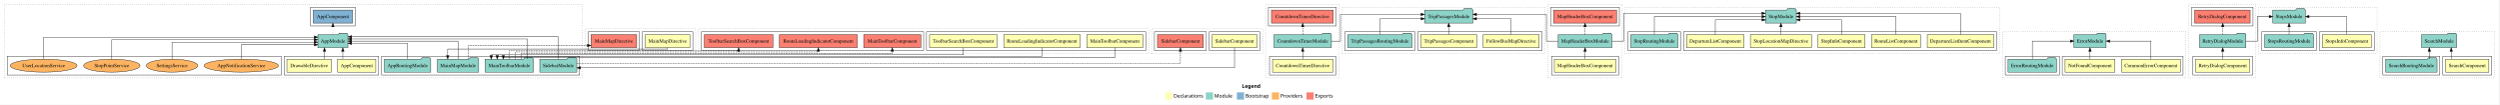
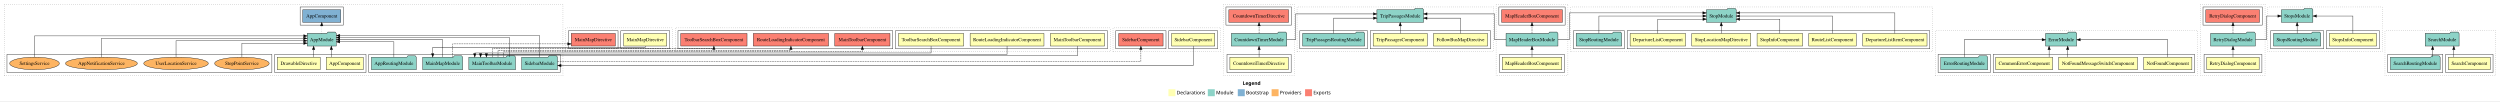
- <svg xmlns="http://www.w3.org/2000/svg" width="6929pt" height="290pt" viewBox="0.00 0.00 6929.00 290.00">
+ <svg xmlns="http://www.w3.org/2000/svg" width="7172pt" height="290pt" viewBox="0.00 0.00 7172.00 290.00">
  <g id="graph0" class="graph" transform="scale(1 1) rotate(0) translate(4 286)">
-     <polygon fill="#ffffff" stroke="transparent" points="-4,4 -4,-286 6925,-286 6925,4 -4,4" />
-     <text text-anchor="start" x="3439.509" y="-42.4" font-family="sans-serif" font-weight="bold" font-size="14.00" fill="#000000">Legend</text>
-     <polygon fill="#ffffb3" stroke="transparent" points="3226.5,-10 3226.5,-30 3246.5,-30 3246.5,-10 3226.5,-10" />
-     <text text-anchor="start" x="3250.129" y="-15.4" font-family="sans-serif" font-size="14.00" fill="#000000">  Declarations</text>
-     <polygon fill="#8dd3c7" stroke="transparent" points="3339.5,-10 3339.5,-30 3359.5,-30 3359.5,-10 3339.5,-10" />
-     <text text-anchor="start" x="3363.225" y="-15.4" font-family="sans-serif" font-size="14.00" fill="#000000">  Module</text>
-     <polygon fill="#80b1d3" stroke="transparent" points="3425.5,-10 3425.5,-30 3445.5,-30 3445.5,-10 3425.5,-10" />
-     <text text-anchor="start" x="3449.281" y="-15.4" font-family="sans-serif" font-size="14.00" fill="#000000">  Bootstrap</text>
-     <polygon fill="#fdb462" stroke="transparent" points="3522.5,-10 3522.5,-30 3542.5,-30 3542.5,-10 3522.5,-10" />
-     <text text-anchor="start" x="3546.173" y="-15.4" font-family="sans-serif" font-size="14.00" fill="#000000">  Providers</text>
-     <polygon fill="#fb8072" stroke="transparent" points="3618.5,-10 3618.5,-30 3638.5,-30 3638.5,-10 3618.5,-10" />
-     <text text-anchor="start" x="3642.226" y="-15.4" font-family="sans-serif" font-size="14.00" fill="#000000">  Exports</text>
+     <polygon fill="#ffffff" stroke="transparent" points="-4,4 -4,-286 7168,-286 7168,4 -4,4" />
+     <text text-anchor="start" x="3561.009" y="-42.4" font-family="sans-serif" font-weight="bold" font-size="14.00" fill="#000000">Legend</text>
+     <polygon fill="#ffffb3" stroke="transparent" points="3348,-10 3348,-30 3368,-30 3368,-10 3348,-10" />
+     <text text-anchor="start" x="3371.629" y="-15.4" font-family="sans-serif" font-size="14.00" fill="#000000">  Declarations</text>
+     <polygon fill="#8dd3c7" stroke="transparent" points="3461,-10 3461,-30 3481,-30 3481,-10 3461,-10" />
+     <text text-anchor="start" x="3484.725" y="-15.4" font-family="sans-serif" font-size="14.00" fill="#000000">  Module</text>
+     <polygon fill="#80b1d3" stroke="transparent" points="3547,-10 3547,-30 3567,-30 3567,-10 3547,-10" />
+     <text text-anchor="start" x="3570.781" y="-15.4" font-family="sans-serif" font-size="14.00" fill="#000000">  Bootstrap</text>
+     <polygon fill="#fdb462" stroke="transparent" points="3644,-10 3644,-30 3664,-30 3664,-10 3644,-10" />
+     <text text-anchor="start" x="3667.673" y="-15.4" font-family="sans-serif" font-size="14.00" fill="#000000">  Providers</text>
+     <polygon fill="#fb8072" stroke="transparent" points="3740,-10 3740,-30 3760,-30 3760,-10 3740,-10" />
+     <text text-anchor="start" x="3763.726" y="-15.4" font-family="sans-serif" font-size="14.00" fill="#000000">  Exports</text>
    <g id="clust1" class="cluster">
      <polygon fill="none" stroke="#000000" stroke-dasharray="1,5" points="8,-70 8,-274 1611,-274 1611,-70 8,-70" />
    </g>
    <g id="clust2" class="cluster">
      <polygon fill="none" stroke="#000000" points="784,-78 784,-130 1046,-130 1046,-78 784,-78" />
    </g>
    <g id="clust5" class="cluster">
      <polygon fill="none" stroke="#000000" points="1054,-78 1054,-130 1603,-130 1603,-78 1054,-78" />
    </g>
    <g id="clust7" class="cluster">
      <polygon fill="none" stroke="#000000" points="857,-214 857,-266 981,-266 981,-214 857,-214" />
    </g>
    <g id="clust8" class="cluster">
      <polygon fill="none" stroke="#000000" points="16,-78 16,-130 776,-130 776,-78 16,-78" />
    </g>
    <g id="clust15" class="cluster">
      <polygon fill="none" stroke="#000000" stroke-dasharray="1,5" points="3505,-70 3505,-274 3709,-274 3709,-70 3505,-70" />
    </g>
    <g id="clust16" class="cluster">
      <polygon fill="none" stroke="#000000" points="3516,-78 3516,-130 3700,-130 3700,-78 3516,-78" />
    </g>
    <g id="clust19" class="cluster">
      <polygon fill="none" stroke="#000000" points="3513,-214 3513,-266 3701,-266 3701,-214 3513,-214" />
    </g>
    <g id="clust22" class="cluster">
-       <polygon fill="none" stroke="#000000" stroke-dasharray="1,5" points="5548,-70 5548,-198 6057,-198 6057,-70 5548,-70" />
+       <polygon fill="none" stroke="#000000" stroke-dasharray="1,5" points="5548,-70 5548,-198 6300,-198 6300,-70 5548,-70" />
    </g>
    <g id="clust23" class="cluster">
-       <polygon fill="none" stroke="#000000" points="5714,-78 5714,-130 6049,-130 6049,-78 5714,-78" />
-     </g>
-     <g id="clust26" class="cluster">
+       <polygon fill="none" stroke="#000000" points="5714,-78 5714,-130 6292,-130 6292,-78 5714,-78" />
+     </g>
+     <g id="clust27" class="cluster">
      <polygon fill="none" stroke="#000000" points="5556,-78 5556,-130 5706,-130 5706,-78 5556,-78" />
    </g>
-     <g id="clust36" class="cluster">
+     <g id="clust37" class="cluster">
      <polygon fill="none" stroke="#000000" stroke-dasharray="1,5" points="1619,-138 1619,-206 1925,-206 1925,-138 1619,-138" />
    </g>
-     <g id="clust37" class="cluster">
+     <g id="clust38" class="cluster">
      <polygon fill="none" stroke="#000000" points="1777,-146 1777,-198 1917,-198 1917,-146 1777,-146" />
    </g>
-     <g id="clust40" class="cluster">
+     <g id="clust41" class="cluster">
      <polygon fill="none" stroke="#000000" points="1627,-146 1627,-198 1769,-198 1769,-146 1627,-146" />
    </g>
-     <g id="clust43" class="cluster">
+     <g id="clust44" class="cluster">
      <polygon fill="none" stroke="#000000" stroke-dasharray="1,5" points="1933,-138 1933,-206 3181,-206 3181,-138 1933,-138" />
    </g>
-     <g id="clust44" class="cluster">
+     <g id="clust45" class="cluster">
      <polygon fill="none" stroke="#000000" points="2565,-146 2565,-198 3173,-198 3173,-146 2565,-146" />
    </g>
-     <g id="clust49" class="cluster">
+     <g id="clust50" class="cluster">
      <polygon fill="none" stroke="#000000" points="1941,-146 1941,-198 2557,-198 2557,-146 1941,-146" />
    </g>
-     <g id="clust52" class="cluster">
+     <g id="clust53" class="cluster">
      <polygon fill="none" stroke="#000000" stroke-dasharray="1,5" points="4288,-70 4288,-274 4494,-274 4494,-70 4288,-70" />
    </g>
-     <g id="clust53" class="cluster">
+     <g id="clust54" class="cluster">
      <polygon fill="none" stroke="#000000" points="4298,-78 4298,-130 4484,-130 4484,-78 4298,-78" />
    </g>
-     <g id="clust56" class="cluster">
+     <g id="clust57" class="cluster">
      <polygon fill="none" stroke="#000000" points="4296,-214 4296,-266 4486,-266 4486,-214 4296,-214" />
    </g>
-     <g id="clust59" class="cluster">
-       <polygon fill="none" stroke="#000000" stroke-dasharray="1,5" points="6065,-70 6065,-274 6251,-274 6251,-70 6065,-70" />
-     </g>
    <g id="clust60" class="cluster">
-       <polygon fill="none" stroke="#000000" points="6076,-78 6076,-130 6242,-130 6242,-78 6076,-78" />
-     </g>
-     <g id="clust63" class="cluster">
-       <polygon fill="none" stroke="#000000" points="6073,-214 6073,-266 6243,-266 6243,-214 6073,-214" />
-     </g>
-     <g id="clust66" class="cluster">
-       <polygon fill="none" stroke="#000000" stroke-dasharray="1,5" points="6595,-70 6595,-198 6913,-198 6913,-70 6595,-70" />
+       <polygon fill="none" stroke="#000000" stroke-dasharray="1,5" points="6308,-70 6308,-274 6494,-274 6494,-70 6308,-70" />
+     </g>
+     <g id="clust61" class="cluster">
+       <polygon fill="none" stroke="#000000" points="6319,-78 6319,-130 6485,-130 6485,-78 6319,-78" />
+     </g>
+     <g id="clust64" class="cluster">
+       <polygon fill="none" stroke="#000000" points="6316,-214 6316,-266 6486,-266 6486,-214 6316,-214" />
    </g>
    <g id="clust67" class="cluster">
-       <polygon fill="none" stroke="#000000" points="6769,-78 6769,-130 6905,-130 6905,-78 6769,-78" />
-     </g>
-     <g id="clust69" class="cluster">
-       <polygon fill="none" stroke="#000000" points="6603,-78 6603,-130 6761,-130 6761,-78 6603,-78" />
-     </g>
-     <g id="clust79" class="cluster">
+       <polygon fill="none" stroke="#000000" stroke-dasharray="1,5" points="6838,-70 6838,-198 7156,-198 7156,-70 6838,-70" />
+     </g>
+     <g id="clust68" class="cluster">
+       <polygon fill="none" stroke="#000000" points="7012,-78 7012,-130 7148,-130 7148,-78 7012,-78" />
+     </g>
+     <g id="clust70" class="cluster">
+       <polygon fill="none" stroke="#000000" points="6846,-78 6846,-130 7004,-130 7004,-78 6846,-78" />
+     </g>
+     <g id="clust80" class="cluster">
      <polygon fill="none" stroke="#000000" stroke-dasharray="1,5" points="3189,-138 3189,-206 3497,-206 3497,-138 3189,-138" />
    </g>
-     <g id="clust80" class="cluster">
+     <g id="clust81" class="cluster">
      <polygon fill="none" stroke="#000000" points="3349,-146 3349,-198 3489,-198 3489,-146 3349,-146" />
    </g>
-     <g id="clust83" class="cluster">
+     <g id="clust84" class="cluster">
      <polygon fill="none" stroke="#000000" points="3197,-146 3197,-198 3341,-198 3341,-146 3197,-146" />
    </g>
-     <g id="clust86" class="cluster">
+     <g id="clust87" class="cluster">
      <polygon fill="none" stroke="#000000" stroke-dasharray="1,5" points="4502,-138 4502,-266 5540,-266 5540,-138 4502,-138" />
    </g>
-     <g id="clust87" class="cluster">
+     <g id="clust88" class="cluster">
      <polygon fill="none" stroke="#000000" points="4664,-146 4664,-198 5532,-198 5532,-146 4664,-146" />
    </g>
-     <g id="clust93" class="cluster">
+     <g id="clust94" class="cluster">
      <polygon fill="none" stroke="#000000" points="4510,-146 4510,-198 4656,-198 4656,-146 4510,-146" />
    </g>
-     <g id="clust103" class="cluster">
-       <polygon fill="none" stroke="#000000" stroke-dasharray="1,5" points="6259,-138 6259,-266 6587,-266 6587,-138 6259,-138" />
-     </g>
    <g id="clust104" class="cluster">
-       <polygon fill="none" stroke="#000000" points="6427,-146 6427,-198 6579,-198 6579,-146 6427,-146" />
-     </g>
-     <g id="clust106" class="cluster">
-       <polygon fill="none" stroke="#000000" points="6267,-146 6267,-198 6419,-198 6419,-146 6267,-146" />
-     </g>
-     <g id="clust116" class="cluster">
+       <polygon fill="none" stroke="#000000" stroke-dasharray="1,5" points="6502,-138 6502,-266 6830,-266 6830,-138 6502,-138" />
+     </g>
+     <g id="clust105" class="cluster">
+       <polygon fill="none" stroke="#000000" points="6670,-146 6670,-198 6822,-198 6822,-146 6670,-146" />
+     </g>
+     <g id="clust107" class="cluster">
+       <polygon fill="none" stroke="#000000" points="6510,-146 6510,-198 6662,-198 6662,-146 6510,-146" />
+     </g>
+     <g id="clust117" class="cluster">
      <polygon fill="none" stroke="#000000" stroke-dasharray="1,5" points="3717,-138 3717,-266 4280,-266 4280,-138 3717,-138" />
    </g>
-     <g id="clust117" class="cluster">
+     <g id="clust118" class="cluster">
      <polygon fill="none" stroke="#000000" points="3927,-146 3927,-198 4272,-198 4272,-146 3927,-146" />
    </g>
-     <g id="clust120" class="cluster">
+     <g id="clust121" class="cluster">
      <polygon fill="none" stroke="#000000" points="3725,-146 3725,-198 3919,-198 3919,-146 3725,-146" />
    </g>
    <g id="node1" class="node">
      <polygon fill="#ffffb3" stroke="#000000" points="1037.94,-122 932.06,-122 932.06,-86 1037.94,-86 1037.94,-122" />
      <text text-anchor="middle" x="985" y="-99.8" font-family="Times,serif" font-size="14.00" fill="#000000">AppComponent</text>
    </g>
    <g id="node3" class="node">
      <polygon fill="#8dd3c7" stroke="#000000" points="960.657,-190 957.657,-194 936.657,-194 933.657,-190 877.343,-190 877.343,-154 960.657,-154 960.657,-190" />
      <text text-anchor="middle" x="919" y="-167.8" font-family="Times,serif" font-size="14.00" fill="#000000">AppModule</text>
    </g>
    <g id="edge1" class="edge">
      <path fill="none" stroke="#000000" d="M946.554,-122.223C946.554,-122.223 946.554,-143.727 946.554,-143.727" />
      <polygon fill="#000000" stroke="#000000" points="943.054,-143.727 946.554,-153.727 950.054,-143.727 943.054,-143.727" />
    </g>
    <g id="node2" class="node">
      <polygon fill="#ffffb3" stroke="#000000" points="914.492,-122 791.508,-122 791.508,-86 914.492,-86 914.492,-122" />
      <text text-anchor="middle" x="853" y="-99.8" font-family="Times,serif" font-size="14.00" fill="#000000">DrawableDirective</text>
    </g>
    <g id="edge2" class="edge">
      <path fill="none" stroke="#000000" d="M895.709,-122.223C895.709,-122.223 895.709,-143.727 895.709,-143.727" />
      <polygon fill="#000000" stroke="#000000" points="892.209,-143.727 895.709,-153.727 899.209,-143.727 892.209,-143.727" />
    </g>
    <g id="node8" class="node">
      <polygon fill="#80b1d3" stroke="#000000" points="973.439,-258 864.561,-258 864.561,-222 973.439,-222 973.439,-258" />
      <text text-anchor="middle" x="919" y="-235.8" font-family="Times,serif" font-size="14.00" fill="#000000">AppComponent </text>
    </g>
    <g id="edge7" class="edge">
      <path fill="none" stroke="#000000" stroke-dasharray="1,5" d="M919,-190.223C919,-190.223 919,-211.727 919,-211.727" />
      <polygon fill="#000000" stroke="#000000" points="915.5,-211.727 919,-221.727 922.5,-211.727 915.5,-211.727" />
    </g>
    <g id="node4" class="node">
      <polygon fill="#8dd3c7" stroke="#000000" points="1190.274,-122 1187.274,-126 1166.274,-126 1163.274,-122 1061.726,-122 1061.726,-86 1190.274,-86 1190.274,-122" />
      <text text-anchor="middle" x="1126" y="-99.8" font-family="Times,serif" font-size="14.00" fill="#000000">AppRoutingModule</text>
    </g>
    <g id="edge3" class="edge">
      <path fill="none" stroke="#000000" d="M1126,-122.267C1126,-140.555 1126,-166 1126,-166 1126,-166 970.889,-166 970.889,-166" />
      <polygon fill="#000000" stroke="#000000" points="970.89,-162.5 960.889,-166 970.889,-169.5 970.89,-162.5" />
    </g>
    <g id="node5" class="node">
      <polygon fill="#8dd3c7" stroke="#000000" points="1323.259,-122 1320.259,-126 1299.259,-126 1296.259,-122 1208.741,-122 1208.741,-86 1323.259,-86 1323.259,-122" />
      <text text-anchor="middle" x="1266" y="-99.8" font-family="Times,serif" font-size="14.00" fill="#000000">MainMapModule</text>
    </g>
    <g id="edge4" class="edge">
      <path fill="none" stroke="#000000" d="M1266,-122.223C1266,-142.365 1266,-172 1266,-172 1266,-172 970.856,-172 970.856,-172" />
      <polygon fill="#000000" stroke="#000000" points="970.856,-168.5 960.856,-172 970.856,-175.5 970.856,-168.5" />
    </g>
-     <g id="node21" class="node">
+     <g id="node22" class="node">
      <polygon fill="#fb8072" stroke="#000000" points="1761.292,-190 1634.708,-190 1634.708,-154 1761.292,-154 1761.292,-190" />
      <text text-anchor="middle" x="1698" y="-167.8" font-family="Times,serif" font-size="14.00" fill="#000000">MainMapDirective </text>
    </g>
-     <g id="edge18" class="edge">
+     <g id="edge19" class="edge">
      <path fill="none" stroke="#000000" stroke-dasharray="5,2" d="M1294.69,-122.027C1294.69,-138.398 1294.69,-160 1294.69,-160 1294.69,-160 1624.539,-160 1624.539,-160" />
      <polygon fill="#000000" stroke="#000000" points="1624.539,-163.5 1634.539,-160 1624.539,-156.5 1624.539,-163.5" />
    </g>
    <g id="node6" class="node">
      <polygon fill="#8dd3c7" stroke="#000000" points="1474.919,-122 1471.919,-126 1450.919,-126 1447.919,-122 1341.081,-122 1341.081,-86 1474.919,-86 1474.919,-122" />
      <text text-anchor="middle" x="1408" y="-99.8" font-family="Times,serif" font-size="14.00" fill="#000000">MainToolbarModule</text>
    </g>
    <g id="edge5" class="edge">
      <path fill="none" stroke="#000000" d="M1458.032,-122.292C1458.032,-144.206 1458.032,-178 1458.032,-178 1458.032,-178 970.848,-178 970.848,-178" />
      <polygon fill="#000000" stroke="#000000" points="970.848,-174.5 960.848,-178 970.848,-181.5 970.848,-174.5" />
    </g>
-     <g id="node25" class="node">
+     <g id="node26" class="node">
      <polygon fill="#fb8072" stroke="#000000" points="2549.201,-190 2390.799,-190 2390.799,-154 2549.201,-154 2549.201,-190" />
      <text text-anchor="middle" x="2470" y="-167.8" font-family="Times,serif" font-size="14.00" fill="#000000">MainToolbarComponent </text>
    </g>
-     <g id="edge22" class="edge">
+     <g id="edge23" class="edge">
      <path fill="none" stroke="#000000" stroke-dasharray="5,2" d="M1441.354,-122.194C1441.354,-130.278 1441.354,-138 1441.354,-138 1441.354,-138 2470,-138 2470,-138 2470,-138 2470,-143.806 2470,-143.806" />
      <polygon fill="#000000" stroke="#000000" points="2466.5,-143.805 2470,-153.806 2473.5,-143.806 2466.5,-143.805" />
    </g>
-     <g id="node26" class="node">
+     <g id="node27" class="node">
      <polygon fill="#fb8072" stroke="#000000" points="2372.964,-190 2157.036,-190 2157.036,-154 2372.964,-154 2372.964,-190" />
      <text text-anchor="middle" x="2265" y="-167.8" font-family="Times,serif" font-size="14.00" fill="#000000">RouteLoadingIndicatorComponent </text>
    </g>
-     <g id="edge23" class="edge">
+     <g id="edge24" class="edge">
      <path fill="none" stroke="#000000" stroke-dasharray="5,2" d="M1424.677,-122.11C1424.677,-131.897 1424.677,-142 1424.677,-142 1424.677,-142 2265,-142 2265,-142 2265,-142 2265,-143.857 2265,-143.857" />
      <polygon fill="#000000" stroke="#000000" points="2261.5,-143.857 2265,-153.857 2268.5,-143.857 2261.5,-143.857" />
    </g>
-     <g id="node27" class="node">
+     <g id="node28" class="node">
      <polygon fill="#fb8072" stroke="#000000" points="2139.075,-190 1948.925,-190 1948.925,-154 2139.075,-154 2139.075,-190" />
      <text text-anchor="middle" x="2044" y="-167.8" font-family="Times,serif" font-size="14.00" fill="#000000">ToolbarSearchBoxComponent </text>
    </g>
-     <g id="edge24" class="edge">
+     <g id="edge25" class="edge">
      <path fill="none" stroke="#000000" stroke-dasharray="5,2" d="M1408,-122.055C1408,-133.439 1408,-146 1408,-146 1408,-146 2044,-146 2044,-146 2044,-146 2044,-146.794 2044,-146.794" />
      <polygon fill="#000000" stroke="#000000" points="2040.5,-143.942 2044,-153.942 2047.5,-143.942 2040.5,-143.942" />
    </g>
    <g id="node7" class="node">
      <polygon fill="#8dd3c7" stroke="#000000" points="1595.313,-122 1592.313,-126 1571.313,-126 1568.313,-122 1492.687,-122 1492.687,-86 1595.313,-86 1595.313,-122" />
      <text text-anchor="middle" x="1544" y="-99.8" font-family="Times,serif" font-size="14.00" fill="#000000">SidebarModule</text>
    </g>
    <g id="edge6" class="edge">
      <path fill="none" stroke="#000000" d="M1544,-122.153C1544,-145.757 1544,-184 1544,-184 1544,-184 970.979,-184 970.979,-184" />
      <polygon fill="#000000" stroke="#000000" points="970.979,-180.5 960.979,-184 970.979,-187.5 970.979,-180.5" />
    </g>
-     <g id="node38" class="node">
+     <g id="node39" class="node">
      <polygon fill="#fb8072" stroke="#000000" points="3332.596,-190 3205.404,-190 3205.404,-154 3332.596,-154 3332.596,-190" />
      <text text-anchor="middle" x="3269" y="-167.8" font-family="Times,serif" font-size="14.00" fill="#000000">SidebarComponent </text>
    </g>
-     <g id="edge32" class="edge">
+     <g id="edge33" class="edge">
      <path fill="none" stroke="#000000" stroke-dasharray="5,2" d="M1595.158,-110C1881.134,-110 3269,-110 3269,-110 3269,-110 3269,-143.733 3269,-143.733" />
      <polygon fill="#000000" stroke="#000000" points="3265.5,-143.733 3269,-153.733 3272.5,-143.733 3265.5,-143.733" />
    </g>
    <g id="node9" class="node">
-       <ellipse fill="#fdb462" stroke="#000000" cx="665" cy="-104" rx="103.067" ry="18" />
-       <text text-anchor="middle" x="665" y="-99.8" font-family="Times,serif" font-size="14.00" fill="#000000">AppNotificationService</text>
+       <ellipse fill="#fdb462" stroke="#000000" cx="287" cy="-104" rx="103.067" ry="18" />
+       <text text-anchor="middle" x="287" y="-99.8" font-family="Times,serif" font-size="14.00" fill="#000000">AppNotificationService</text>
    </g>
    <g id="edge8" class="edge">
-       <path fill="none" stroke="#000000" d="M665,-122.034C665,-139.06 665,-162 665,-162 665,-162 867.341,-162 867.341,-162" />
-       <polygon fill="#000000" stroke="#000000" points="867.341,-165.5 877.341,-162 867.341,-158.5 867.341,-165.5" />
+       <path fill="none" stroke="#000000" d="M287,-122.169C287,-143.498 287,-176 287,-176 287,-176 867.043,-176 867.043,-176" />
+       <polygon fill="#000000" stroke="#000000" points="867.043,-179.5 877.043,-176 867.043,-172.5 867.043,-179.5" />
    </g>
    <g id="node10" class="node">
-       <ellipse fill="#fdb462" stroke="#000000" cx="473" cy="-104" rx="71.221" ry="18" />
-       <text text-anchor="middle" x="473" y="-99.8" font-family="Times,serif" font-size="14.00" fill="#000000">SettingsService</text>
+       <ellipse fill="#fdb462" stroke="#000000" cx="95" cy="-104" rx="71.221" ry="18" />
+       <text text-anchor="middle" x="95" y="-99.8" font-family="Times,serif" font-size="14.00" fill="#000000">SettingsService</text>
    </g>
    <g id="edge9" class="edge">
-       <path fill="none" stroke="#000000" d="M473,-122.106C473,-141.339 473,-169 473,-169 473,-169 867.041,-169 867.041,-169" />
-       <polygon fill="#000000" stroke="#000000" points="867.041,-172.5 877.041,-169 867.041,-165.5 867.041,-172.5" />
+       <path fill="none" stroke="#000000" d="M95,-122.323C95,-145.66 95,-183 95,-183 95,-183 867.289,-183 867.289,-183" />
+       <polygon fill="#000000" stroke="#000000" points="867.289,-186.5 877.289,-183 867.289,-179.5 867.289,-186.5" />
    </g>
    <g id="node11" class="node">
-       <ellipse fill="#fdb462" stroke="#000000" cx="306" cy="-104" rx="78.187" ry="18" />
-       <text text-anchor="middle" x="306" y="-99.8" font-family="Times,serif" font-size="14.00" fill="#000000">StopPointService</text>
+       <ellipse fill="#fdb462" stroke="#000000" cx="690" cy="-104" rx="78.187" ry="18" />
+       <text text-anchor="middle" x="690" y="-99.8" font-family="Times,serif" font-size="14.00" fill="#000000">StopPointService</text>
    </g>
    <g id="edge10" class="edge">
-       <path fill="none" stroke="#000000" d="M306,-122.169C306,-143.498 306,-176 306,-176 306,-176 866.866,-176 866.866,-176" />
-       <polygon fill="#000000" stroke="#000000" points="866.866,-179.5 876.866,-176 866.866,-172.5 866.866,-179.5" />
+       <path fill="none" stroke="#000000" d="M690,-122.034C690,-139.06 690,-162 690,-162 690,-162 867.264,-162 867.264,-162" />
+       <polygon fill="#000000" stroke="#000000" points="867.264,-165.5 877.264,-162 867.264,-158.5 867.264,-165.5" />
    </g>
    <g id="node12" class="node">
-       <ellipse fill="#fdb462" stroke="#000000" cx="117" cy="-104" rx="92.592" ry="18" />
-       <text text-anchor="middle" x="117" y="-99.8" font-family="Times,serif" font-size="14.00" fill="#000000">UserLocationService</text>
+       <ellipse fill="#fdb462" stroke="#000000" cx="501" cy="-104" rx="92.592" ry="18" />
+       <text text-anchor="middle" x="501" y="-99.8" font-family="Times,serif" font-size="14.00" fill="#000000">UserLocationService</text>
    </g>
    <g id="edge11" class="edge">
-       <path fill="none" stroke="#000000" d="M117,-122.323C117,-145.66 117,-183 117,-183 117,-183 867.29,-183 867.29,-183" />
-       <polygon fill="#000000" stroke="#000000" points="867.29,-186.5 877.29,-183 867.29,-179.5 867.29,-186.5" />
+       <path fill="none" stroke="#000000" d="M501,-122.106C501,-141.339 501,-169 501,-169 501,-169 867.007,-169 867.007,-169" />
+       <polygon fill="#000000" stroke="#000000" points="867.007,-172.5 877.007,-169 867.007,-165.5 867.007,-172.5" />
    </g>
    <g id="node13" class="node">
      <polygon fill="#ffffb3" stroke="#000000" points="3691.626,-122 3524.374,-122 3524.374,-86 3691.626,-86 3691.626,-122" />
      <text text-anchor="middle" x="3608" y="-99.8" font-family="Times,serif" font-size="14.00" fill="#000000">CountdownTimerDirective</text>
    </g>
    <g id="node14" class="node">
      <polygon fill="#8dd3c7" stroke="#000000" points="3687.593,-190 3684.593,-194 3663.593,-194 3660.593,-190 3528.407,-190 3528.407,-154 3687.593,-154 3687.593,-190" />
      <text text-anchor="middle" x="3608" y="-167.8" font-family="Times,serif" font-size="14.00" fill="#000000">CountdownTimerModule</text>
    </g>
    <g id="edge12" class="edge">
      <path fill="none" stroke="#000000" d="M3608,-122.223C3608,-122.223 3608,-143.727 3608,-143.727" />
      <polygon fill="#000000" stroke="#000000" points="3604.5,-143.727 3608,-153.727 3611.5,-143.727 3604.5,-143.727" />
    </g>
    <g id="node15" class="node">
      <polygon fill="#fb8072" stroke="#000000" points="3692.626,-258 3521.374,-258 3521.374,-222 3692.626,-222 3692.626,-258" />
      <text text-anchor="middle" x="3607" y="-235.8" font-family="Times,serif" font-size="14.00" fill="#000000">CountdownTimerDirective </text>
    </g>
    <g id="edge13" class="edge">
      <path fill="none" stroke="#000000" stroke-dasharray="5,2" d="M3608,-190.223C3608,-190.223 3608,-211.727 3608,-211.727" />
      <polygon fill="#000000" stroke="#000000" points="3604.5,-211.727 3608,-221.727 3611.5,-211.727 3604.5,-211.727" />
    </g>
-     <g id="node51" class="node">
+     <g id="node52" class="node">
      <polygon fill="#8dd3c7" stroke="#000000" points="4079.914,-258 4076.914,-262 4055.914,-262 4052.914,-258 3946.086,-258 3946.086,-222 4079.914,-222 4079.914,-258" />
      <text text-anchor="middle" x="4013" y="-235.8" font-family="Times,serif" font-size="14.00" fill="#000000">TripPassagesModule</text>
    </g>
-     <g id="edge45" class="edge">
+     <g id="edge46" class="edge">
      <path fill="none" stroke="#000000" d="M3687.583,-172C3702.042,-172 3712.648,-172 3712.648,-172 3712.648,-172 3712.648,-246 3712.648,-246 3712.648,-246 3935.969,-246 3935.969,-246" />
      <polygon fill="#000000" stroke="#000000" points="3935.969,-249.5 3945.969,-246 3935.969,-242.5 3935.969,-249.5" />
    </g>
    <g id="node16" class="node">
-       <polygon fill="#ffffb3" stroke="#000000" points="6041.485,-122 5878.515,-122 5878.515,-86 6041.485,-86 6041.485,-122" />
-       <text text-anchor="middle" x="5960" y="-99.8" font-family="Times,serif" font-size="14.00" fill="#000000">CommonErrorComponent</text>
+       <polygon fill="#ffffb3" stroke="#000000" points="5884.485,-122 5721.515,-122 5721.515,-86 5884.485,-86 5884.485,-122" />
+       <text text-anchor="middle" x="5803" y="-99.8" font-family="Times,serif" font-size="14.00" fill="#000000">CommonErrorComponent</text>
+     </g>
+     <g id="node19" class="node">
+       <polygon fill="#8dd3c7" stroke="#000000" points="5953.584,-190 5950.584,-194 5929.584,-194 5926.584,-190 5864.416,-190 5864.416,-154 5953.584,-154 5953.584,-190" />
+       <text text-anchor="middle" x="5909" y="-167.8" font-family="Times,serif" font-size="14.00" fill="#000000">ErrorModule</text>
+     </g>
+     <g id="edge14" class="edge">
+       <path fill="none" stroke="#000000" d="M5874.475,-122.223C5874.475,-122.223 5874.475,-143.727 5874.475,-143.727" />
+       <polygon fill="#000000" stroke="#000000" points="5870.975,-143.727 5874.475,-153.727 5877.975,-143.727 5870.975,-143.727" />
+     </g>
+     <g id="node17" class="node">
+       <polygon fill="#ffffb3" stroke="#000000" points="6284.112,-122 6145.888,-122 6145.888,-86 6284.112,-86 6284.112,-122" />
+       <text text-anchor="middle" x="6215" y="-99.8" font-family="Times,serif" font-size="14.00" fill="#000000">NotFoundComponent</text>
+     </g>
+     <g id="edge15" class="edge">
+       <path fill="none" stroke="#000000" d="M6215,-122.223C6215,-142.365 6215,-172 6215,-172 6215,-172 5963.823,-172 5963.823,-172" />
+       <polygon fill="#000000" stroke="#000000" points="5963.823,-168.5 5953.823,-172 5963.823,-175.5 5963.823,-168.5" />
    </g>
    <g id="node18" class="node">
-       <polygon fill="#8dd3c7" stroke="#000000" points="5835.584,-190 5832.584,-194 5811.584,-194 5808.584,-190 5746.416,-190 5746.416,-154 5835.584,-154 5835.584,-190" />
-       <text text-anchor="middle" x="5791" y="-167.8" font-family="Times,serif" font-size="14.00" fill="#000000">ErrorModule</text>
-     </g>
-     <g id="edge14" class="edge">
-       <path fill="none" stroke="#000000" d="M5960,-122.223C5960,-142.365 5960,-172 5960,-172 5960,-172 5845.845,-172 5845.845,-172" />
-       <polygon fill="#000000" stroke="#000000" points="5845.845,-168.5 5835.845,-172 5845.845,-175.5 5845.845,-168.5" />
-     </g>
-     <g id="node17" class="node">
-       <polygon fill="#ffffb3" stroke="#000000" points="5860.112,-122 5721.888,-122 5721.888,-86 5860.112,-86 5860.112,-122" />
-       <text text-anchor="middle" x="5791" y="-99.8" font-family="Times,serif" font-size="14.00" fill="#000000">NotFoundComponent</text>
-     </g>
-     <g id="edge15" class="edge">
-       <path fill="none" stroke="#000000" d="M5791,-122.223C5791,-122.223 5791,-143.727 5791,-143.727" />
-       <polygon fill="#000000" stroke="#000000" points="5787.5,-143.727 5791,-153.727 5794.5,-143.727 5787.5,-143.727" />
-     </g>
-     <g id="node19" class="node">
+       <polygon fill="#ffffb3" stroke="#000000" points="6127.975,-122 5902.025,-122 5902.025,-86 6127.975,-86 6127.975,-122" />
+       <text text-anchor="middle" x="6015" y="-99.8" font-family="Times,serif" font-size="14.00" fill="#000000">NotFoundMessageSwitchComponent</text>
+     </g>
+     <g id="edge16" class="edge">
+       <path fill="none" stroke="#000000" d="M5927.777,-122.223C5927.777,-122.223 5927.777,-143.727 5927.777,-143.727" />
+       <polygon fill="#000000" stroke="#000000" points="5924.277,-143.727 5927.777,-153.727 5931.277,-143.727 5924.277,-143.727" />
+     </g>
+     <g id="node20" class="node">
      <polygon fill="#8dd3c7" stroke="#000000" points="5698.202,-122 5695.202,-126 5674.202,-126 5671.202,-122 5563.798,-122 5563.798,-86 5698.202,-86 5698.202,-122" />
      <text text-anchor="middle" x="5631" y="-99.8" font-family="Times,serif" font-size="14.00" fill="#000000">ErrorRoutingModule</text>
    </g>
-     <g id="edge16" class="edge">
-       <path fill="none" stroke="#000000" d="M5631,-122.223C5631,-142.365 5631,-172 5631,-172 5631,-172 5736.431,-172 5736.431,-172" />
-       <polygon fill="#000000" stroke="#000000" points="5736.431,-175.5 5746.431,-172 5736.431,-168.5 5736.431,-175.5" />
-     </g>
-     <g id="node20" class="node">
+     <g id="edge17" class="edge">
+       <path fill="none" stroke="#000000" d="M5631,-122.223C5631,-142.365 5631,-172 5631,-172 5631,-172 5854.334,-172 5854.334,-172" />
+       <polygon fill="#000000" stroke="#000000" points="5854.334,-175.5 5864.334,-172 5854.334,-168.5 5854.334,-175.5" />
+     </g>
+     <g id="node21" class="node">
      <polygon fill="#ffffb3" stroke="#000000" points="1908.792,-190 1785.208,-190 1785.208,-154 1908.792,-154 1908.792,-190" />
      <text text-anchor="middle" x="1847" y="-167.8" font-family="Times,serif" font-size="14.00" fill="#000000">MainMapDirective</text>
    </g>
-     <g id="edge17" class="edge">
+     <g id="edge18" class="edge">
      <path fill="none" stroke="#000000" d="M1847,-153.832C1847,-151.552 1847,-150 1847,-150 1847,-150 1237.31,-150 1237.31,-150 1237.31,-150 1237.31,-132.18 1237.31,-132.18" />
      <polygon fill="#000000" stroke="#000000" points="1240.81,-132.18 1237.31,-122.18 1233.81,-132.18 1240.81,-132.18" />
    </g>
-     <g id="node22" class="node">
+     <g id="node23" class="node">
      <polygon fill="#ffffb3" stroke="#000000" points="3164.701,-190 3009.299,-190 3009.299,-154 3164.701,-154 3164.701,-190" />
      <text text-anchor="middle" x="3087" y="-167.8" font-family="Times,serif" font-size="14.00" fill="#000000">MainToolbarComponent</text>
    </g>
-     <g id="edge19" class="edge">
+     <g id="edge20" class="edge">
      <path fill="none" stroke="#000000" d="M3087,-153.82C3087,-140.962 3087,-126 3087,-126 3087,-126 1391.323,-126 1391.323,-126 1391.323,-126 1391.323,-125.617 1391.323,-125.617" />
      <polygon fill="#000000" stroke="#000000" points="1394.823,-132.168 1391.323,-122.168 1387.823,-132.168 1394.823,-132.168" />
    </g>
-     <g id="node23" class="node">
+     <g id="node24" class="node">
      <polygon fill="#ffffb3" stroke="#000000" points="2990.964,-190 2779.036,-190 2779.036,-154 2990.964,-154 2990.964,-190" />
      <text text-anchor="middle" x="2885" y="-167.8" font-family="Times,serif" font-size="14.00" fill="#000000">RouteLoadingIndicatorComponent</text>
    </g>
-     <g id="edge20" class="edge">
+     <g id="edge21" class="edge">
      <path fill="none" stroke="#000000" d="M2885,-153.945C2885,-142.561 2885,-130 2885,-130 2885,-130 1374.646,-130 1374.646,-130 1374.646,-130 1374.646,-129.206 1374.646,-129.206" />
      <polygon fill="#000000" stroke="#000000" points="1378.146,-132.058 1374.646,-122.058 1371.146,-132.058 1378.146,-132.058" />
    </g>
-     <g id="node24" class="node">
+     <g id="node25" class="node">
      <polygon fill="#ffffb3" stroke="#000000" points="2760.574,-190 2573.426,-190 2573.426,-154 2760.574,-154 2760.574,-190" />
      <text text-anchor="middle" x="2667" y="-167.8" font-family="Times,serif" font-size="14.00" fill="#000000">ToolbarSearchBoxComponent</text>
    </g>
-     <g id="edge21" class="edge">
+     <g id="edge22" class="edge">
      <path fill="none" stroke="#000000" d="M2667,-153.89C2667,-144.103 2667,-134 2667,-134 2667,-134 1357.968,-134 1357.968,-134 1357.968,-134 1357.968,-132.143 1357.968,-132.143" />
      <polygon fill="#000000" stroke="#000000" points="1361.468,-132.143 1357.968,-122.143 1354.468,-132.143 1361.468,-132.143" />
    </g>
-     <g id="node28" class="node">
+     <g id="node29" class="node">
      <polygon fill="#ffffb3" stroke="#000000" points="4476.239,-122 4305.761,-122 4305.761,-86 4476.239,-86 4476.239,-122" />
      <text text-anchor="middle" x="4391" y="-99.8" font-family="Times,serif" font-size="14.00" fill="#000000">MapHeaderBoxComponent</text>
    </g>
-     <g id="node29" class="node">
+     <g id="node30" class="node">
      <polygon fill="#8dd3c7" stroke="#000000" points="4465.457,-190 4462.457,-194 4441.457,-194 4438.457,-190 4316.543,-190 4316.543,-154 4465.457,-154 4465.457,-190" />
      <text text-anchor="middle" x="4391" y="-167.8" font-family="Times,serif" font-size="14.00" fill="#000000">MapHeaderBoxModule</text>
    </g>
-     <g id="edge25" class="edge">
+     <g id="edge26" class="edge">
      <path fill="none" stroke="#000000" d="M4391,-122.223C4391,-122.223 4391,-143.727 4391,-143.727" />
      <polygon fill="#000000" stroke="#000000" points="4387.5,-143.727 4391,-153.727 4394.5,-143.727 4387.5,-143.727" />
    </g>
-     <g id="node30" class="node">
+     <g id="node31" class="node">
      <polygon fill="#fb8072" stroke="#000000" points="4478.239,-258 4303.761,-258 4303.761,-222 4478.239,-222 4478.239,-258" />
      <text text-anchor="middle" x="4391" y="-235.8" font-family="Times,serif" font-size="14.00" fill="#000000">MapHeaderBoxComponent </text>
    </g>
-     <g id="edge26" class="edge">
+     <g id="edge27" class="edge">
      <path fill="none" stroke="#000000" stroke-dasharray="5,2" d="M4391,-190.223C4391,-190.223 4391,-211.727 4391,-211.727" />
      <polygon fill="#000000" stroke="#000000" points="4387.5,-211.727 4391,-221.727 4394.5,-211.727 4387.5,-211.727" />
    </g>
-     <g id="node44" class="node">
+     <g id="node45" class="node">
      <polygon fill="#8dd3c7" stroke="#000000" points="4976.723,-258 4973.723,-262 4952.723,-262 4949.723,-258 4891.277,-258 4891.277,-222 4976.723,-222 4976.723,-258" />
      <text text-anchor="middle" x="4934" y="-235.8" font-family="Times,serif" font-size="14.00" fill="#000000">StopModule</text>
    </g>
-     <g id="edge38" class="edge">
+     <g id="edge39" class="edge">
      <path fill="none" stroke="#000000" d="M4465.588,-172C4483.705,-172 4497.975,-172 4497.975,-172 4497.975,-172 4497.975,-249 4497.975,-249 4497.975,-249 4880.999,-249 4880.999,-249" />
      <polygon fill="#000000" stroke="#000000" points="4880.999,-252.5 4890.999,-249 4880.999,-245.5 4880.999,-252.5" />
    </g>
-     <g id="edge46" class="edge">
+     <g id="edge47" class="edge">
      <path fill="none" stroke="#000000" d="M4316.503,-172C4298.2,-172 4283.739,-172 4283.739,-172 4283.739,-172 4283.739,-246 4283.739,-246 4283.739,-246 4089.924,-246 4089.924,-246" />
      <polygon fill="#000000" stroke="#000000" points="4089.924,-242.5 4079.924,-246 4089.924,-249.5 4089.924,-242.5" />
    </g>
-     <g id="node31" class="node">
-       <polygon fill="#ffffb3" stroke="#000000" points="6234.038,-122 6083.962,-122 6083.962,-86 6234.038,-86 6234.038,-122" />
-       <text text-anchor="middle" x="6159" y="-99.8" font-family="Times,serif" font-size="14.00" fill="#000000">RetryDialogComponent</text>
-     </g>
    <g id="node32" class="node">
-       <polygon fill="#8dd3c7" stroke="#000000" points="6223.255,-190 6220.255,-194 6199.255,-194 6196.255,-190 6094.745,-190 6094.745,-154 6223.255,-154 6223.255,-190" />
-       <text text-anchor="middle" x="6159" y="-167.8" font-family="Times,serif" font-size="14.00" fill="#000000">RetryDialogModule</text>
-     </g>
-     <g id="edge27" class="edge">
-       <path fill="none" stroke="#000000" d="M6159,-122.223C6159,-122.223 6159,-143.727 6159,-143.727" />
-       <polygon fill="#000000" stroke="#000000" points="6155.5,-143.727 6159,-153.727 6162.5,-143.727 6155.5,-143.727" />
+       <polygon fill="#ffffb3" stroke="#000000" points="6477.038,-122 6326.962,-122 6326.962,-86 6477.038,-86 6477.038,-122" />
+       <text text-anchor="middle" x="6402" y="-99.8" font-family="Times,serif" font-size="14.00" fill="#000000">RetryDialogComponent</text>
    </g>
    <g id="node33" class="node">
-       <polygon fill="#fb8072" stroke="#000000" points="6235.037,-258 6080.963,-258 6080.963,-222 6235.037,-222 6235.037,-258" />
-       <text text-anchor="middle" x="6158" y="-235.8" font-family="Times,serif" font-size="14.00" fill="#000000">RetryDialogComponent </text>
+       <polygon fill="#8dd3c7" stroke="#000000" points="6466.255,-190 6463.255,-194 6442.255,-194 6439.255,-190 6337.745,-190 6337.745,-154 6466.255,-154 6466.255,-190" />
+       <text text-anchor="middle" x="6402" y="-167.8" font-family="Times,serif" font-size="14.00" fill="#000000">RetryDialogModule</text>
    </g>
    <g id="edge28" class="edge">
-       <path fill="none" stroke="#000000" stroke-dasharray="5,2" d="M6159,-190.223C6159,-190.223 6159,-211.727 6159,-211.727" />
-       <polygon fill="#000000" stroke="#000000" points="6155.5,-211.727 6159,-221.727 6162.5,-211.727 6155.5,-211.727" />
-     </g>
-     <g id="node47" class="node">
-       <polygon fill="#8dd3c7" stroke="#000000" points="6388.168,-258 6385.168,-262 6364.168,-262 6361.168,-258 6297.832,-258 6297.832,-222 6388.168,-222 6388.168,-258" />
-       <text text-anchor="middle" x="6343" y="-235.8" font-family="Times,serif" font-size="14.00" fill="#000000">StopsModule</text>
-     </g>
-     <g id="edge41" class="edge">
-       <path fill="none" stroke="#000000" d="M6223.342,-172C6240.841,-172 6255.063,-172 6255.063,-172 6255.063,-172 6255.063,-240 6255.063,-240 6255.063,-240 6287.743,-240 6287.743,-240" />
-       <polygon fill="#000000" stroke="#000000" points="6287.743,-243.5 6297.743,-240 6287.743,-236.5 6287.743,-243.5" />
+       <path fill="none" stroke="#000000" d="M6402,-122.223C6402,-122.223 6402,-143.727 6402,-143.727" />
+       <polygon fill="#000000" stroke="#000000" points="6398.5,-143.727 6402,-153.727 6405.5,-143.727 6398.5,-143.727" />
    </g>
    <g id="node34" class="node">
-       <polygon fill="#ffffb3" stroke="#000000" points="6896.92,-122 6777.08,-122 6777.08,-86 6896.92,-86 6896.92,-122" />
-       <text text-anchor="middle" x="6837" y="-99.8" font-family="Times,serif" font-size="14.00" fill="#000000">SearchComponent</text>
+       <polygon fill="#fb8072" stroke="#000000" points="6478.037,-258 6323.963,-258 6323.963,-222 6478.037,-222 6478.037,-258" />
+       <text text-anchor="middle" x="6401" y="-235.8" font-family="Times,serif" font-size="14.00" fill="#000000">RetryDialogComponent </text>
+     </g>
+     <g id="edge29" class="edge">
+       <path fill="none" stroke="#000000" stroke-dasharray="5,2" d="M6402,-190.223C6402,-190.223 6402,-211.727 6402,-211.727" />
+       <polygon fill="#000000" stroke="#000000" points="6398.5,-211.727 6402,-221.727 6405.5,-211.727 6398.5,-211.727" />
+     </g>
+     <g id="node48" class="node">
+       <polygon fill="#8dd3c7" stroke="#000000" points="6631.168,-258 6628.168,-262 6607.168,-262 6604.168,-258 6540.832,-258 6540.832,-222 6631.168,-222 6631.168,-258" />
+       <text text-anchor="middle" x="6586" y="-235.8" font-family="Times,serif" font-size="14.00" fill="#000000">StopsModule</text>
+     </g>
+     <g id="edge42" class="edge">
+       <path fill="none" stroke="#000000" d="M6466.342,-172C6483.841,-172 6498.063,-172 6498.063,-172 6498.063,-172 6498.063,-240 6498.063,-240 6498.063,-240 6530.743,-240 6530.743,-240" />
+       <polygon fill="#000000" stroke="#000000" points="6530.743,-243.5 6540.743,-240 6530.743,-236.5 6530.743,-243.5" />
    </g>
    <g id="node35" class="node">
-       <polygon fill="#8dd3c7" stroke="#000000" points="6807.637,-190 6804.637,-194 6783.637,-194 6780.637,-190 6710.363,-190 6710.363,-154 6807.637,-154 6807.637,-190" />
-       <text text-anchor="middle" x="6759" y="-167.8" font-family="Times,serif" font-size="14.00" fill="#000000">SearchModule</text>
-     </g>
-     <g id="edge29" class="edge">
-       <path fill="none" stroke="#000000" d="M6792.554,-122.223C6792.554,-122.223 6792.554,-143.727 6792.554,-143.727" />
-       <polygon fill="#000000" stroke="#000000" points="6789.054,-143.727 6792.554,-153.727 6796.054,-143.727 6789.054,-143.727" />
+       <polygon fill="#ffffb3" stroke="#000000" points="7139.92,-122 7020.08,-122 7020.08,-86 7139.92,-86 7139.92,-122" />
+       <text text-anchor="middle" x="7080" y="-99.8" font-family="Times,serif" font-size="14.00" fill="#000000">SearchComponent</text>
    </g>
    <g id="node36" class="node">
-       <polygon fill="#8dd3c7" stroke="#000000" points="6753.255,-122 6750.255,-126 6729.255,-126 6726.255,-122 6610.745,-122 6610.745,-86 6753.255,-86 6753.255,-122" />
-       <text text-anchor="middle" x="6682" y="-99.8" font-family="Times,serif" font-size="14.00" fill="#000000">SearchRoutingModule</text>
+       <polygon fill="#8dd3c7" stroke="#000000" points="7050.637,-190 7047.637,-194 7026.637,-194 7023.637,-190 6953.363,-190 6953.363,-154 7050.637,-154 7050.637,-190" />
+       <text text-anchor="middle" x="7002" y="-167.8" font-family="Times,serif" font-size="14.00" fill="#000000">SearchModule</text>
    </g>
    <g id="edge30" class="edge">
-       <path fill="none" stroke="#000000" d="M6731.779,-122.223C6731.779,-122.223 6731.779,-143.727 6731.779,-143.727" />
-       <polygon fill="#000000" stroke="#000000" points="6728.279,-143.727 6731.779,-153.727 6735.279,-143.727 6728.279,-143.727" />
+       <path fill="none" stroke="#000000" d="M7035.554,-122.223C7035.554,-122.223 7035.554,-143.727 7035.554,-143.727" />
+       <polygon fill="#000000" stroke="#000000" points="7032.054,-143.727 7035.554,-153.727 7039.054,-143.727 7032.054,-143.727" />
    </g>
    <g id="node37" class="node">
+       <polygon fill="#8dd3c7" stroke="#000000" points="6996.255,-122 6993.255,-126 6972.255,-126 6969.255,-122 6853.745,-122 6853.745,-86 6996.255,-86 6996.255,-122" />
+       <text text-anchor="middle" x="6925" y="-99.8" font-family="Times,serif" font-size="14.00" fill="#000000">SearchRoutingModule</text>
+     </g>
+     <g id="edge31" class="edge">
+       <path fill="none" stroke="#000000" d="M6974.779,-122.223C6974.779,-122.223 6974.779,-143.727 6974.779,-143.727" />
+       <polygon fill="#000000" stroke="#000000" points="6971.279,-143.727 6974.779,-153.727 6978.279,-143.727 6971.279,-143.727" />
+     </g>
+     <g id="node38" class="node">
      <polygon fill="#ffffb3" stroke="#000000" points="3481.095,-190 3356.905,-190 3356.905,-154 3481.095,-154 3481.095,-190" />
      <text text-anchor="middle" x="3419" y="-167.8" font-family="Times,serif" font-size="14.00" fill="#000000">SidebarComponent</text>
    </g>
-     <g id="edge31" class="edge">
+     <g id="edge32" class="edge">
      <path fill="none" stroke="#000000" d="M3419,-153.708C3419,-131.794 3419,-98 3419,-98 3419,-98 1605.614,-98 1605.614,-98" />
      <polygon fill="#000000" stroke="#000000" points="1605.614,-94.5 1595.614,-98 1605.614,-101.5 1605.614,-94.5" />
    </g>
-     <g id="node39" class="node">
+     <g id="node40" class="node">
      <polygon fill="#ffffb3" stroke="#000000" points="4831.573,-190 4672.427,-190 4672.427,-154 4831.573,-154 4831.573,-190" />
      <text text-anchor="middle" x="4752" y="-167.8" font-family="Times,serif" font-size="14.00" fill="#000000">DepartureListComponent</text>
    </g>
-     <g id="edge33" class="edge">
+     <g id="edge34" class="edge">
      <path fill="none" stroke="#000000" d="M4752,-190.023C4752,-207.373 4752,-231 4752,-231 4752,-231 4881.329,-231 4881.329,-231" />
      <polygon fill="#000000" stroke="#000000" points="4881.329,-234.5 4891.329,-231 4881.329,-227.5 4881.329,-234.5" />
    </g>
-     <g id="node40" class="node">
+     <g id="node41" class="node">
      <polygon fill="#ffffb3" stroke="#000000" points="5524.23,-190 5339.77,-190 5339.77,-154 5524.23,-154 5524.23,-190" />
      <text text-anchor="middle" x="5432" y="-167.8" font-family="Times,serif" font-size="14.00" fill="#000000">DepartureListItemComponent</text>
    </g>
-     <g id="edge34" class="edge">
+     <g id="edge35" class="edge">
      <path fill="none" stroke="#000000" d="M5432,-190.248C5432,-213.018 5432,-249 5432,-249 5432,-249 4986.89,-249 4986.89,-249" />
      <polygon fill="#000000" stroke="#000000" points="4986.89,-245.5 4976.89,-249 4986.89,-252.5 4986.89,-245.5" />
    </g>
-     <g id="node41" class="node">
+     <g id="node42" class="node">
      <polygon fill="#ffffb3" stroke="#000000" points="5321.053,-190 5184.947,-190 5184.947,-154 5321.053,-154 5321.053,-190" />
      <text text-anchor="middle" x="5253" y="-167.8" font-family="Times,serif" font-size="14.00" fill="#000000">RouteListComponent</text>
    </g>
-     <g id="edge35" class="edge">
+     <g id="edge36" class="edge">
      <path fill="none" stroke="#000000" d="M5253,-190.223C5253,-210.365 5253,-240 5253,-240 5253,-240 4986.691,-240 4986.691,-240" />
      <polygon fill="#000000" stroke="#000000" points="4986.691,-236.5 4976.691,-240 4986.691,-243.5 4986.691,-236.5" />
    </g>
-     <g id="node42" class="node">
+     <g id="node43" class="node">
      <polygon fill="#ffffb3" stroke="#000000" points="5167.327,-190 5036.673,-190 5036.673,-154 5167.327,-154 5167.327,-190" />
      <text text-anchor="middle" x="5102" y="-167.8" font-family="Times,serif" font-size="14.00" fill="#000000">StopInfoComponent</text>
    </g>
-     <g id="edge36" class="edge">
+     <g id="edge37" class="edge">
      <path fill="none" stroke="#000000" d="M5102,-190.023C5102,-207.373 5102,-231 5102,-231 5102,-231 4986.828,-231 4986.828,-231" />
      <polygon fill="#000000" stroke="#000000" points="4986.828,-227.5 4976.828,-231 4986.828,-234.5 4986.828,-227.5" />
    </g>
-     <g id="node43" class="node">
+     <g id="node44" class="node">
      <polygon fill="#ffffb3" stroke="#000000" points="5018.678,-190 4849.322,-190 4849.322,-154 5018.678,-154 5018.678,-190" />
      <text text-anchor="middle" x="4934" y="-167.8" font-family="Times,serif" font-size="14.00" fill="#000000">StopLocationMapDirective</text>
    </g>
-     <g id="edge37" class="edge">
+     <g id="edge38" class="edge">
      <path fill="none" stroke="#000000" d="M4934,-190.223C4934,-190.223 4934,-211.727 4934,-211.727" />
      <polygon fill="#000000" stroke="#000000" points="4930.5,-211.727 4934,-221.727 4937.5,-211.727 4930.5,-211.727" />
    </g>
-     <g id="node45" class="node">
+     <g id="node46" class="node">
      <polygon fill="#8dd3c7" stroke="#000000" points="4648.341,-190 4645.341,-194 4624.341,-194 4621.341,-190 4517.659,-190 4517.659,-154 4648.341,-154 4648.341,-190" />
      <text text-anchor="middle" x="4583" y="-167.8" font-family="Times,serif" font-size="14.00" fill="#000000">StopRoutingModule</text>
    </g>
-     <g id="edge39" class="edge">
+     <g id="edge40" class="edge">
      <path fill="none" stroke="#000000" d="M4583,-190.223C4583,-210.365 4583,-240 4583,-240 4583,-240 4881.311,-240 4881.311,-240" />
      <polygon fill="#000000" stroke="#000000" points="4881.311,-243.5 4891.311,-240 4881.311,-236.5 4881.311,-243.5" />
    </g>
-     <g id="node46" class="node">
-       <polygon fill="#ffffb3" stroke="#000000" points="6570.772,-190 6435.228,-190 6435.228,-154 6570.772,-154 6570.772,-190" />
-       <text text-anchor="middle" x="6503" y="-167.8" font-family="Times,serif" font-size="14.00" fill="#000000">StopsInfoComponent</text>
-     </g>
-     <g id="edge40" class="edge">
-       <path fill="none" stroke="#000000" d="M6503,-190.223C6503,-210.365 6503,-240 6503,-240 6503,-240 6398.422,-240 6398.422,-240" />
-       <polygon fill="#000000" stroke="#000000" points="6398.422,-236.5 6388.422,-240 6398.422,-243.5 6398.422,-236.5" />
-     </g>
-     <g id="node48" class="node">
-       <polygon fill="#8dd3c7" stroke="#000000" points="6410.786,-190 6407.786,-194 6386.786,-194 6383.786,-190 6275.214,-190 6275.214,-154 6410.786,-154 6410.786,-190" />
-       <text text-anchor="middle" x="6343" y="-167.8" font-family="Times,serif" font-size="14.00" fill="#000000">StopsRoutingModule</text>
-     </g>
-     <g id="edge42" class="edge">
-       <path fill="none" stroke="#000000" d="M6343,-190.223C6343,-190.223 6343,-211.727 6343,-211.727" />
-       <polygon fill="#000000" stroke="#000000" points="6339.5,-211.727 6343,-221.727 6346.5,-211.727 6339.5,-211.727" />
+     <g id="node47" class="node">
+       <polygon fill="#ffffb3" stroke="#000000" points="6813.772,-190 6678.228,-190 6678.228,-154 6813.772,-154 6813.772,-190" />
+       <text text-anchor="middle" x="6746" y="-167.8" font-family="Times,serif" font-size="14.00" fill="#000000">StopsInfoComponent</text>
+     </g>
+     <g id="edge41" class="edge">
+       <path fill="none" stroke="#000000" d="M6746,-190.223C6746,-210.365 6746,-240 6746,-240 6746,-240 6641.422,-240 6641.422,-240" />
+       <polygon fill="#000000" stroke="#000000" points="6641.422,-236.5 6631.422,-240 6641.422,-243.5 6641.422,-236.5" />
    </g>
    <g id="node49" class="node">
+       <polygon fill="#8dd3c7" stroke="#000000" points="6653.786,-190 6650.786,-194 6629.786,-194 6626.786,-190 6518.214,-190 6518.214,-154 6653.786,-154 6653.786,-190" />
+       <text text-anchor="middle" x="6586" y="-167.8" font-family="Times,serif" font-size="14.00" fill="#000000">StopsRoutingModule</text>
+     </g>
+     <g id="edge43" class="edge">
+       <path fill="none" stroke="#000000" d="M6586,-190.223C6586,-190.223 6586,-211.727 6586,-211.727" />
+       <polygon fill="#000000" stroke="#000000" points="6582.5,-211.727 6586,-221.727 6589.5,-211.727 6582.5,-211.727" />
+     </g>
+     <g id="node50" class="node">
      <polygon fill="#ffffb3" stroke="#000000" points="4263.694,-190 4108.306,-190 4108.306,-154 4263.694,-154 4263.694,-190" />
      <text text-anchor="middle" x="4186" y="-167.8" font-family="Times,serif" font-size="14.00" fill="#000000">FollowBusMapDirective</text>
    </g>
-     <g id="edge43" class="edge">
+     <g id="edge44" class="edge">
      <path fill="none" stroke="#000000" d="M4186,-190.267C4186,-208.555 4186,-234 4186,-234 4186,-234 4089.886,-234 4089.886,-234" />
      <polygon fill="#000000" stroke="#000000" points="4089.886,-230.5 4079.886,-234 4089.886,-237.5 4089.886,-230.5" />
    </g>
-     <g id="node50" class="node">
+     <g id="node51" class="node">
      <polygon fill="#ffffb3" stroke="#000000" points="4090.697,-190 3935.303,-190 3935.303,-154 4090.697,-154 4090.697,-190" />
      <text text-anchor="middle" x="4013" y="-167.8" font-family="Times,serif" font-size="14.00" fill="#000000">TripPassagesComponent</text>
    </g>
-     <g id="edge44" class="edge">
+     <g id="edge45" class="edge">
      <path fill="none" stroke="#000000" d="M4013,-190.223C4013,-190.223 4013,-211.727 4013,-211.727" />
      <polygon fill="#000000" stroke="#000000" points="4009.5,-211.727 4013,-221.727 4016.5,-211.727 4009.5,-211.727" />
    </g>
-     <g id="node52" class="node">
+     <g id="node53" class="node">
      <polygon fill="#8dd3c7" stroke="#000000" points="3911.032,-190 3908.032,-194 3887.032,-194 3884.032,-190 3732.968,-190 3732.968,-154 3911.032,-154 3911.032,-190" />
      <text text-anchor="middle" x="3822" y="-167.8" font-family="Times,serif" font-size="14.00" fill="#000000">TripPassagesRoutingModule</text>
    </g>
-     <g id="edge47" class="edge">
+     <g id="edge48" class="edge">
      <path fill="none" stroke="#000000" d="M3822,-190.267C3822,-208.555 3822,-234 3822,-234 3822,-234 3936.198,-234 3936.198,-234" />
      <polygon fill="#000000" stroke="#000000" points="3936.198,-237.5 3946.198,-234 3936.197,-230.5 3936.198,-237.5" />
    </g>
  </g>
</svg>
